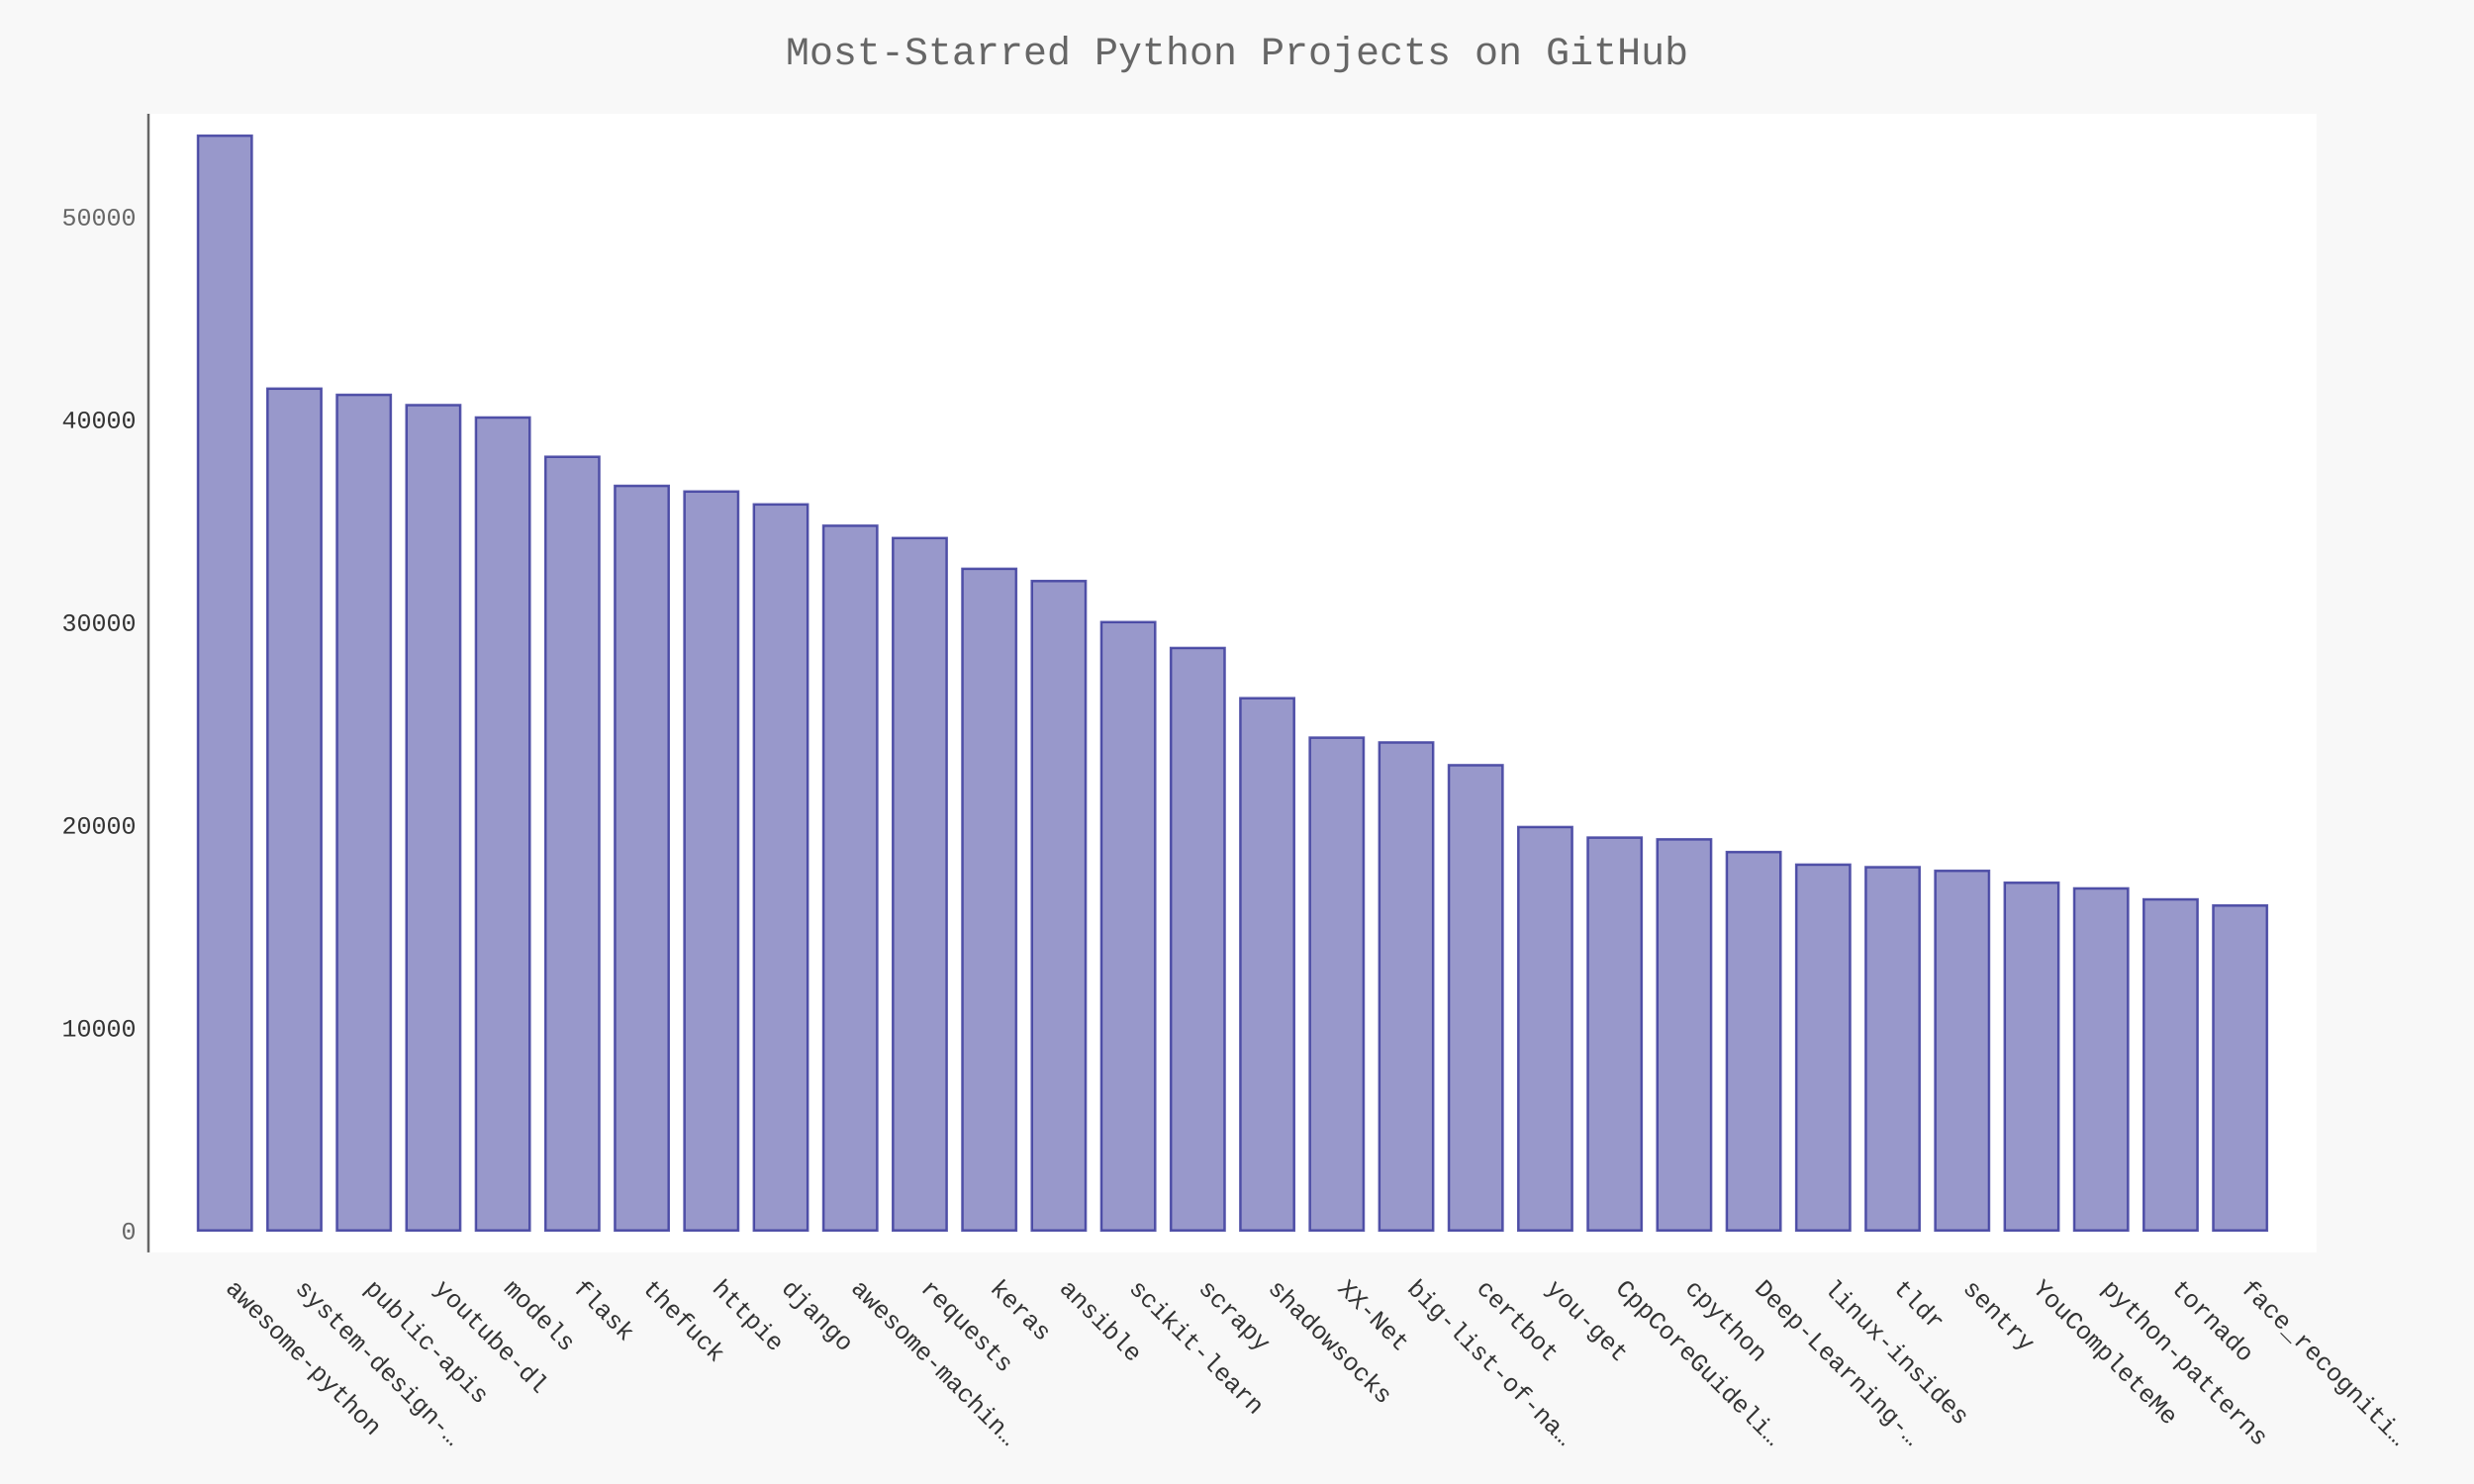
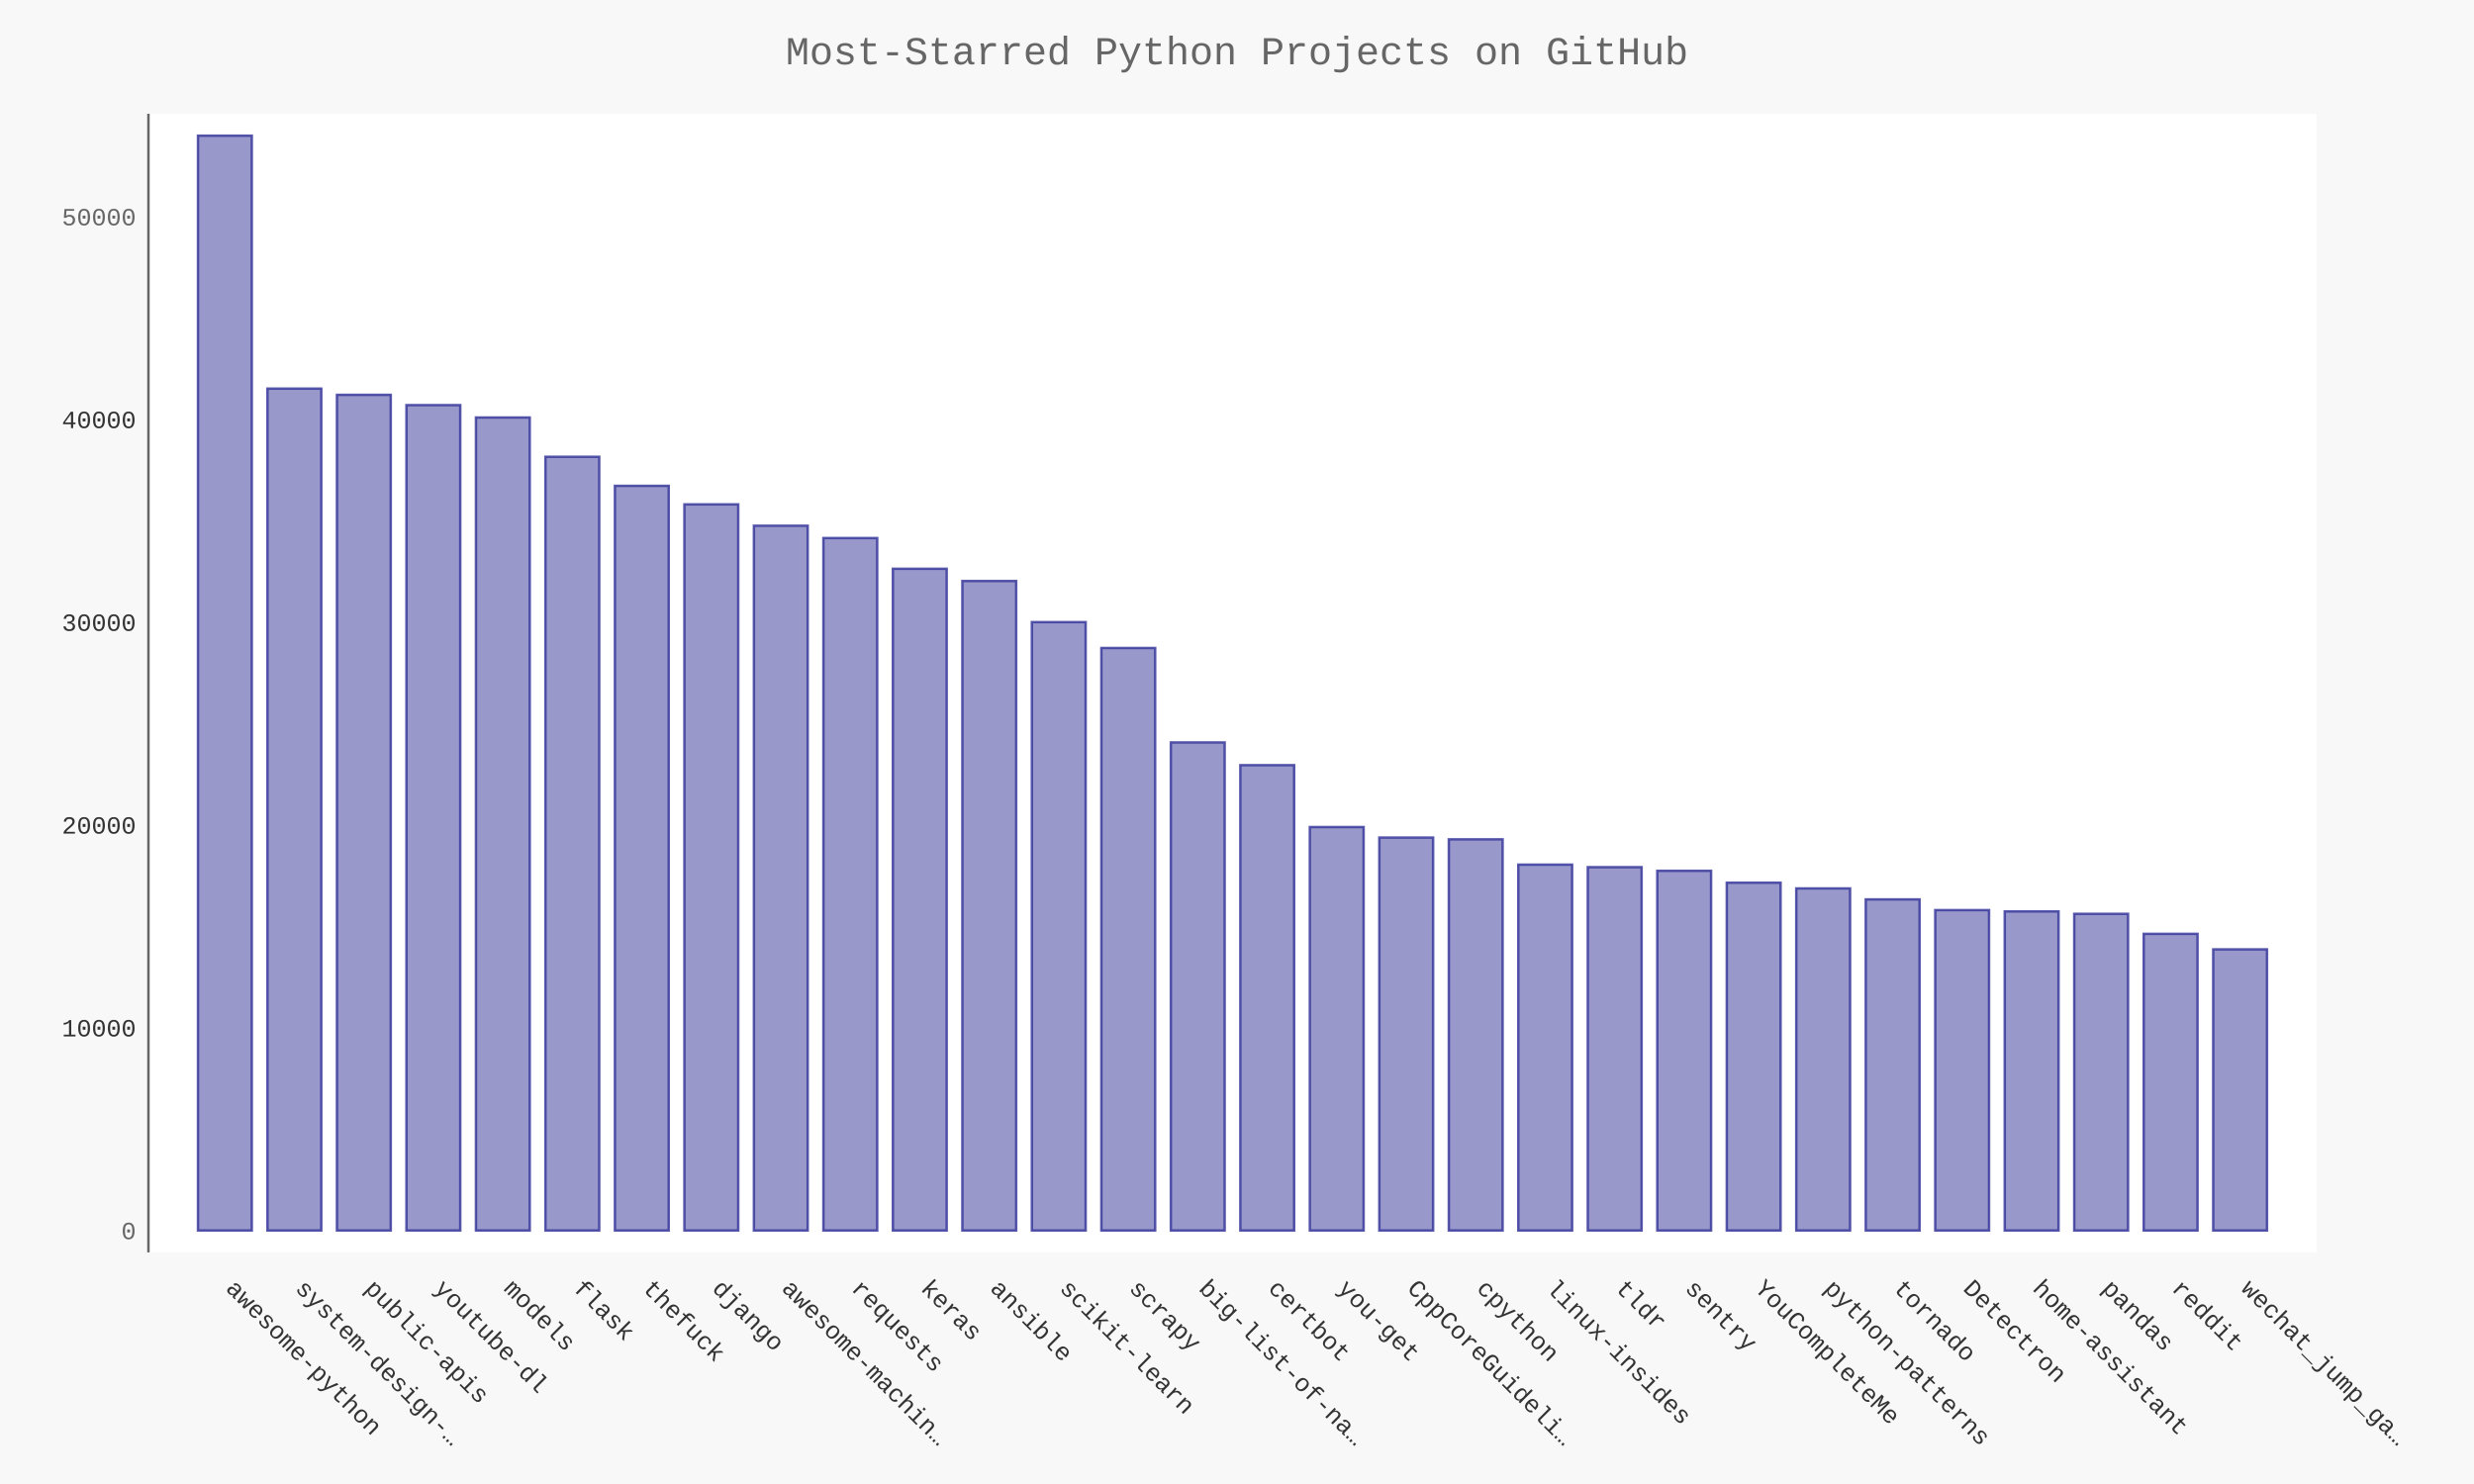
- <svg xmlns="http://www.w3.org/2000/svg" class="pygal-chart" id="chart-0101b696-01ca-40cf-8956-ef2290b2e78c" viewBox="0 0 1000 600">
+ <svg xmlns="http://www.w3.org/2000/svg" class="pygal-chart" id="chart-56f09577-743d-4d07-a0a9-187b34876a6e" viewBox="0 0 1000 600">
  <defs>
-     <style type="text/css">#chart-0101b696-01ca-40cf-8956-ef2290b2e78c{-webkit-user-select:none;-webkit-font-smoothing:antialiased;font-family:Consolas,"Liberation Mono",Menlo,Courier,monospace}#chart-0101b696-01ca-40cf-8956-ef2290b2e78c .title{font-family:Consolas,"Liberation Mono",Menlo,Courier,monospace;font-size:16px}#chart-0101b696-01ca-40cf-8956-ef2290b2e78c .legends .legend text{font-family:Consolas,"Liberation Mono",Menlo,Courier,monospace;font-size:14px}#chart-0101b696-01ca-40cf-8956-ef2290b2e78c .axis text{font-family:Consolas,"Liberation Mono",Menlo,Courier,monospace;font-size:10px}#chart-0101b696-01ca-40cf-8956-ef2290b2e78c .axis text.major{font-family:Consolas,"Liberation Mono",Menlo,Courier,monospace;font-size:10px}#chart-0101b696-01ca-40cf-8956-ef2290b2e78c .text-overlay text.value{font-family:Consolas,"Liberation Mono",Menlo,Courier,monospace;font-size:16px}#chart-0101b696-01ca-40cf-8956-ef2290b2e78c .text-overlay text.label{font-family:Consolas,"Liberation Mono",Menlo,Courier,monospace;font-size:10px}#chart-0101b696-01ca-40cf-8956-ef2290b2e78c .tooltip{font-family:Consolas,"Liberation Mono",Menlo,Courier,monospace;font-size:14px}#chart-0101b696-01ca-40cf-8956-ef2290b2e78c text.no_data{font-family:Consolas,"Liberation Mono",Menlo,Courier,monospace;font-size:64px}
- #chart-0101b696-01ca-40cf-8956-ef2290b2e78c{background-color:#f8f8f8}#chart-0101b696-01ca-40cf-8956-ef2290b2e78c path,#chart-0101b696-01ca-40cf-8956-ef2290b2e78c line,#chart-0101b696-01ca-40cf-8956-ef2290b2e78c rect,#chart-0101b696-01ca-40cf-8956-ef2290b2e78c circle{-webkit-transition:250ms ease-in;-moz-transition:250ms ease-in;transition:250ms ease-in}#chart-0101b696-01ca-40cf-8956-ef2290b2e78c .graph &gt; .background{fill:#f8f8f8}#chart-0101b696-01ca-40cf-8956-ef2290b2e78c .plot &gt; .background{fill:#ffffff}#chart-0101b696-01ca-40cf-8956-ef2290b2e78c .graph{fill:#333}#chart-0101b696-01ca-40cf-8956-ef2290b2e78c text.no_data{fill:#666}#chart-0101b696-01ca-40cf-8956-ef2290b2e78c .title{fill:#666}#chart-0101b696-01ca-40cf-8956-ef2290b2e78c .legends .legend text{fill:#333}#chart-0101b696-01ca-40cf-8956-ef2290b2e78c .legends .legend:hover text{fill:#666}#chart-0101b696-01ca-40cf-8956-ef2290b2e78c .axis .line{stroke:#666}#chart-0101b696-01ca-40cf-8956-ef2290b2e78c .axis .guide.line{stroke:rgba(0,0,0,0.5)}#chart-0101b696-01ca-40cf-8956-ef2290b2e78c .axis .major.line{stroke:#333}#chart-0101b696-01ca-40cf-8956-ef2290b2e78c .axis text.major{fill:#666}#chart-0101b696-01ca-40cf-8956-ef2290b2e78c .axis.y .guides:hover .guide.line,#chart-0101b696-01ca-40cf-8956-ef2290b2e78c .line-graph .axis.x .guides:hover .guide.line,#chart-0101b696-01ca-40cf-8956-ef2290b2e78c .stackedline-graph .axis.x .guides:hover .guide.line,#chart-0101b696-01ca-40cf-8956-ef2290b2e78c .xy-graph .axis.x .guides:hover .guide.line{stroke:#666}#chart-0101b696-01ca-40cf-8956-ef2290b2e78c .axis .guides:hover text{fill:#666}#chart-0101b696-01ca-40cf-8956-ef2290b2e78c .reactive{fill-opacity:.5;stroke-opacity:.8}#chart-0101b696-01ca-40cf-8956-ef2290b2e78c .ci{stroke:#333}#chart-0101b696-01ca-40cf-8956-ef2290b2e78c .reactive.active,#chart-0101b696-01ca-40cf-8956-ef2290b2e78c .active .reactive{fill-opacity:.9;stroke-opacity:.9;stroke-width:4}#chart-0101b696-01ca-40cf-8956-ef2290b2e78c .ci .reactive.active{stroke-width:1.5}#chart-0101b696-01ca-40cf-8956-ef2290b2e78c .series text{fill:#666}#chart-0101b696-01ca-40cf-8956-ef2290b2e78c .tooltip rect{fill:#ffffff;stroke:#666;-webkit-transition:opacity 250ms ease-in;-moz-transition:opacity 250ms ease-in;transition:opacity 250ms ease-in}#chart-0101b696-01ca-40cf-8956-ef2290b2e78c .tooltip .label{fill:#333}#chart-0101b696-01ca-40cf-8956-ef2290b2e78c .tooltip .label{fill:#333}#chart-0101b696-01ca-40cf-8956-ef2290b2e78c .tooltip .legend{font-size:.8em;fill:rgba(0,0,0,0.5)}#chart-0101b696-01ca-40cf-8956-ef2290b2e78c .tooltip .x_label{font-size:.6em;fill:#666}#chart-0101b696-01ca-40cf-8956-ef2290b2e78c .tooltip .xlink{font-size:.5em;text-decoration:underline}#chart-0101b696-01ca-40cf-8956-ef2290b2e78c .tooltip .value{font-size:1.5em}#chart-0101b696-01ca-40cf-8956-ef2290b2e78c .bound{font-size:.5em}#chart-0101b696-01ca-40cf-8956-ef2290b2e78c .max-value{font-size:.75em;fill:rgba(0,0,0,0.5)}#chart-0101b696-01ca-40cf-8956-ef2290b2e78c .map-element{fill:#ffffff;stroke:rgba(0,0,0,0.5) !important}#chart-0101b696-01ca-40cf-8956-ef2290b2e78c .map-element .reactive{fill-opacity:inherit;stroke-opacity:inherit}#chart-0101b696-01ca-40cf-8956-ef2290b2e78c .color-0,#chart-0101b696-01ca-40cf-8956-ef2290b2e78c .color-0 a:visited{stroke:#333399;fill:#333399}#chart-0101b696-01ca-40cf-8956-ef2290b2e78c .text-overlay .color-0 text{fill:black}
- #chart-0101b696-01ca-40cf-8956-ef2290b2e78c text.no_data{text-anchor:middle}#chart-0101b696-01ca-40cf-8956-ef2290b2e78c .guide.line{fill:none}#chart-0101b696-01ca-40cf-8956-ef2290b2e78c .centered{text-anchor:middle}#chart-0101b696-01ca-40cf-8956-ef2290b2e78c .title{text-anchor:middle}#chart-0101b696-01ca-40cf-8956-ef2290b2e78c .legends .legend text{fill-opacity:1}#chart-0101b696-01ca-40cf-8956-ef2290b2e78c .axis.x text{text-anchor:middle}#chart-0101b696-01ca-40cf-8956-ef2290b2e78c .axis.x:not(.web) text[transform]{text-anchor:start}#chart-0101b696-01ca-40cf-8956-ef2290b2e78c .axis.x:not(.web) text[transform].backwards{text-anchor:end}#chart-0101b696-01ca-40cf-8956-ef2290b2e78c .axis.y text{text-anchor:end}#chart-0101b696-01ca-40cf-8956-ef2290b2e78c .axis.y text[transform].backwards{text-anchor:start}#chart-0101b696-01ca-40cf-8956-ef2290b2e78c .axis.y2 text{text-anchor:start}#chart-0101b696-01ca-40cf-8956-ef2290b2e78c .axis.y2 text[transform].backwards{text-anchor:end}#chart-0101b696-01ca-40cf-8956-ef2290b2e78c .axis .guide.line{stroke-dasharray:4,4}#chart-0101b696-01ca-40cf-8956-ef2290b2e78c .axis .major.guide.line{stroke-dasharray:6,6}#chart-0101b696-01ca-40cf-8956-ef2290b2e78c .horizontal .axis.y .guide.line,#chart-0101b696-01ca-40cf-8956-ef2290b2e78c .horizontal .axis.y2 .guide.line,#chart-0101b696-01ca-40cf-8956-ef2290b2e78c .vertical .axis.x .guide.line{opacity:0}#chart-0101b696-01ca-40cf-8956-ef2290b2e78c .horizontal .axis.always_show .guide.line,#chart-0101b696-01ca-40cf-8956-ef2290b2e78c .vertical .axis.always_show .guide.line{opacity:1 !important}#chart-0101b696-01ca-40cf-8956-ef2290b2e78c .axis.y .guides:hover .guide.line,#chart-0101b696-01ca-40cf-8956-ef2290b2e78c .axis.y2 .guides:hover .guide.line,#chart-0101b696-01ca-40cf-8956-ef2290b2e78c .axis.x .guides:hover .guide.line{opacity:1}#chart-0101b696-01ca-40cf-8956-ef2290b2e78c .axis .guides:hover text{opacity:1}#chart-0101b696-01ca-40cf-8956-ef2290b2e78c .nofill{fill:none}#chart-0101b696-01ca-40cf-8956-ef2290b2e78c .subtle-fill{fill-opacity:.2}#chart-0101b696-01ca-40cf-8956-ef2290b2e78c .dot{stroke-width:1px;fill-opacity:1}#chart-0101b696-01ca-40cf-8956-ef2290b2e78c .dot.active{stroke-width:5px}#chart-0101b696-01ca-40cf-8956-ef2290b2e78c .dot.negative{fill:transparent}#chart-0101b696-01ca-40cf-8956-ef2290b2e78c text,#chart-0101b696-01ca-40cf-8956-ef2290b2e78c tspan{stroke:none !important}#chart-0101b696-01ca-40cf-8956-ef2290b2e78c .series text.active{opacity:1}#chart-0101b696-01ca-40cf-8956-ef2290b2e78c .tooltip rect{fill-opacity:.95;stroke-width:.5}#chart-0101b696-01ca-40cf-8956-ef2290b2e78c .tooltip text{fill-opacity:1}#chart-0101b696-01ca-40cf-8956-ef2290b2e78c .showable{visibility:hidden}#chart-0101b696-01ca-40cf-8956-ef2290b2e78c .showable.shown{visibility:visible}#chart-0101b696-01ca-40cf-8956-ef2290b2e78c .gauge-background{fill:rgba(229,229,229,1);stroke:none}#chart-0101b696-01ca-40cf-8956-ef2290b2e78c .bg-lines{stroke:#f8f8f8;stroke-width:2px}</style>
+     <style type="text/css">#chart-56f09577-743d-4d07-a0a9-187b34876a6e{-webkit-user-select:none;-webkit-font-smoothing:antialiased;font-family:Consolas,"Liberation Mono",Menlo,Courier,monospace}#chart-56f09577-743d-4d07-a0a9-187b34876a6e .title{font-family:Consolas,"Liberation Mono",Menlo,Courier,monospace;font-size:16px}#chart-56f09577-743d-4d07-a0a9-187b34876a6e .legends .legend text{font-family:Consolas,"Liberation Mono",Menlo,Courier,monospace;font-size:14px}#chart-56f09577-743d-4d07-a0a9-187b34876a6e .axis text{font-family:Consolas,"Liberation Mono",Menlo,Courier,monospace;font-size:10px}#chart-56f09577-743d-4d07-a0a9-187b34876a6e .axis text.major{font-family:Consolas,"Liberation Mono",Menlo,Courier,monospace;font-size:10px}#chart-56f09577-743d-4d07-a0a9-187b34876a6e .text-overlay text.value{font-family:Consolas,"Liberation Mono",Menlo,Courier,monospace;font-size:16px}#chart-56f09577-743d-4d07-a0a9-187b34876a6e .text-overlay text.label{font-family:Consolas,"Liberation Mono",Menlo,Courier,monospace;font-size:10px}#chart-56f09577-743d-4d07-a0a9-187b34876a6e .tooltip{font-family:Consolas,"Liberation Mono",Menlo,Courier,monospace;font-size:14px}#chart-56f09577-743d-4d07-a0a9-187b34876a6e text.no_data{font-family:Consolas,"Liberation Mono",Menlo,Courier,monospace;font-size:64px}
+ #chart-56f09577-743d-4d07-a0a9-187b34876a6e{background-color:#f8f8f8}#chart-56f09577-743d-4d07-a0a9-187b34876a6e path,#chart-56f09577-743d-4d07-a0a9-187b34876a6e line,#chart-56f09577-743d-4d07-a0a9-187b34876a6e rect,#chart-56f09577-743d-4d07-a0a9-187b34876a6e circle{-webkit-transition:250ms ease-in;-moz-transition:250ms ease-in;transition:250ms ease-in}#chart-56f09577-743d-4d07-a0a9-187b34876a6e .graph &gt; .background{fill:#f8f8f8}#chart-56f09577-743d-4d07-a0a9-187b34876a6e .plot &gt; .background{fill:#ffffff}#chart-56f09577-743d-4d07-a0a9-187b34876a6e .graph{fill:#333}#chart-56f09577-743d-4d07-a0a9-187b34876a6e text.no_data{fill:#666}#chart-56f09577-743d-4d07-a0a9-187b34876a6e .title{fill:#666}#chart-56f09577-743d-4d07-a0a9-187b34876a6e .legends .legend text{fill:#333}#chart-56f09577-743d-4d07-a0a9-187b34876a6e .legends .legend:hover text{fill:#666}#chart-56f09577-743d-4d07-a0a9-187b34876a6e .axis .line{stroke:#666}#chart-56f09577-743d-4d07-a0a9-187b34876a6e .axis .guide.line{stroke:rgba(0,0,0,0.5)}#chart-56f09577-743d-4d07-a0a9-187b34876a6e .axis .major.line{stroke:#333}#chart-56f09577-743d-4d07-a0a9-187b34876a6e .axis text.major{fill:#666}#chart-56f09577-743d-4d07-a0a9-187b34876a6e .axis.y .guides:hover .guide.line,#chart-56f09577-743d-4d07-a0a9-187b34876a6e .line-graph .axis.x .guides:hover .guide.line,#chart-56f09577-743d-4d07-a0a9-187b34876a6e .stackedline-graph .axis.x .guides:hover .guide.line,#chart-56f09577-743d-4d07-a0a9-187b34876a6e .xy-graph .axis.x .guides:hover .guide.line{stroke:#666}#chart-56f09577-743d-4d07-a0a9-187b34876a6e .axis .guides:hover text{fill:#666}#chart-56f09577-743d-4d07-a0a9-187b34876a6e .reactive{fill-opacity:.5;stroke-opacity:.8}#chart-56f09577-743d-4d07-a0a9-187b34876a6e .ci{stroke:#333}#chart-56f09577-743d-4d07-a0a9-187b34876a6e .reactive.active,#chart-56f09577-743d-4d07-a0a9-187b34876a6e .active .reactive{fill-opacity:.9;stroke-opacity:.9;stroke-width:4}#chart-56f09577-743d-4d07-a0a9-187b34876a6e .ci .reactive.active{stroke-width:1.5}#chart-56f09577-743d-4d07-a0a9-187b34876a6e .series text{fill:#666}#chart-56f09577-743d-4d07-a0a9-187b34876a6e .tooltip rect{fill:#ffffff;stroke:#666;-webkit-transition:opacity 250ms ease-in;-moz-transition:opacity 250ms ease-in;transition:opacity 250ms ease-in}#chart-56f09577-743d-4d07-a0a9-187b34876a6e .tooltip .label{fill:#333}#chart-56f09577-743d-4d07-a0a9-187b34876a6e .tooltip .label{fill:#333}#chart-56f09577-743d-4d07-a0a9-187b34876a6e .tooltip .legend{font-size:.8em;fill:rgba(0,0,0,0.5)}#chart-56f09577-743d-4d07-a0a9-187b34876a6e .tooltip .x_label{font-size:.6em;fill:#666}#chart-56f09577-743d-4d07-a0a9-187b34876a6e .tooltip .xlink{font-size:.5em;text-decoration:underline}#chart-56f09577-743d-4d07-a0a9-187b34876a6e .tooltip .value{font-size:1.5em}#chart-56f09577-743d-4d07-a0a9-187b34876a6e .bound{font-size:.5em}#chart-56f09577-743d-4d07-a0a9-187b34876a6e .max-value{font-size:.75em;fill:rgba(0,0,0,0.5)}#chart-56f09577-743d-4d07-a0a9-187b34876a6e .map-element{fill:#ffffff;stroke:rgba(0,0,0,0.5) !important}#chart-56f09577-743d-4d07-a0a9-187b34876a6e .map-element .reactive{fill-opacity:inherit;stroke-opacity:inherit}#chart-56f09577-743d-4d07-a0a9-187b34876a6e .color-0,#chart-56f09577-743d-4d07-a0a9-187b34876a6e .color-0 a:visited{stroke:#333399;fill:#333399}#chart-56f09577-743d-4d07-a0a9-187b34876a6e .text-overlay .color-0 text{fill:black}
+ #chart-56f09577-743d-4d07-a0a9-187b34876a6e text.no_data{text-anchor:middle}#chart-56f09577-743d-4d07-a0a9-187b34876a6e .guide.line{fill:none}#chart-56f09577-743d-4d07-a0a9-187b34876a6e .centered{text-anchor:middle}#chart-56f09577-743d-4d07-a0a9-187b34876a6e .title{text-anchor:middle}#chart-56f09577-743d-4d07-a0a9-187b34876a6e .legends .legend text{fill-opacity:1}#chart-56f09577-743d-4d07-a0a9-187b34876a6e .axis.x text{text-anchor:middle}#chart-56f09577-743d-4d07-a0a9-187b34876a6e .axis.x:not(.web) text[transform]{text-anchor:start}#chart-56f09577-743d-4d07-a0a9-187b34876a6e .axis.x:not(.web) text[transform].backwards{text-anchor:end}#chart-56f09577-743d-4d07-a0a9-187b34876a6e .axis.y text{text-anchor:end}#chart-56f09577-743d-4d07-a0a9-187b34876a6e .axis.y text[transform].backwards{text-anchor:start}#chart-56f09577-743d-4d07-a0a9-187b34876a6e .axis.y2 text{text-anchor:start}#chart-56f09577-743d-4d07-a0a9-187b34876a6e .axis.y2 text[transform].backwards{text-anchor:end}#chart-56f09577-743d-4d07-a0a9-187b34876a6e .axis .guide.line{stroke-dasharray:4,4}#chart-56f09577-743d-4d07-a0a9-187b34876a6e .axis .major.guide.line{stroke-dasharray:6,6}#chart-56f09577-743d-4d07-a0a9-187b34876a6e .horizontal .axis.y .guide.line,#chart-56f09577-743d-4d07-a0a9-187b34876a6e .horizontal .axis.y2 .guide.line,#chart-56f09577-743d-4d07-a0a9-187b34876a6e .vertical .axis.x .guide.line{opacity:0}#chart-56f09577-743d-4d07-a0a9-187b34876a6e .horizontal .axis.always_show .guide.line,#chart-56f09577-743d-4d07-a0a9-187b34876a6e .vertical .axis.always_show .guide.line{opacity:1 !important}#chart-56f09577-743d-4d07-a0a9-187b34876a6e .axis.y .guides:hover .guide.line,#chart-56f09577-743d-4d07-a0a9-187b34876a6e .axis.y2 .guides:hover .guide.line,#chart-56f09577-743d-4d07-a0a9-187b34876a6e .axis.x .guides:hover .guide.line{opacity:1}#chart-56f09577-743d-4d07-a0a9-187b34876a6e .axis .guides:hover text{opacity:1}#chart-56f09577-743d-4d07-a0a9-187b34876a6e .nofill{fill:none}#chart-56f09577-743d-4d07-a0a9-187b34876a6e .subtle-fill{fill-opacity:.2}#chart-56f09577-743d-4d07-a0a9-187b34876a6e .dot{stroke-width:1px;fill-opacity:1}#chart-56f09577-743d-4d07-a0a9-187b34876a6e .dot.active{stroke-width:5px}#chart-56f09577-743d-4d07-a0a9-187b34876a6e .dot.negative{fill:transparent}#chart-56f09577-743d-4d07-a0a9-187b34876a6e text,#chart-56f09577-743d-4d07-a0a9-187b34876a6e tspan{stroke:none !important}#chart-56f09577-743d-4d07-a0a9-187b34876a6e .series text.active{opacity:1}#chart-56f09577-743d-4d07-a0a9-187b34876a6e .tooltip rect{fill-opacity:.95;stroke-width:.5}#chart-56f09577-743d-4d07-a0a9-187b34876a6e .tooltip text{fill-opacity:1}#chart-56f09577-743d-4d07-a0a9-187b34876a6e .showable{visibility:hidden}#chart-56f09577-743d-4d07-a0a9-187b34876a6e .showable.shown{visibility:visible}#chart-56f09577-743d-4d07-a0a9-187b34876a6e .gauge-background{fill:rgba(229,229,229,1);stroke:none}#chart-56f09577-743d-4d07-a0a9-187b34876a6e .bg-lines{stroke:#f8f8f8;stroke-width:2px}</style>
  </defs>
  <g class="graph bar-graph vertical">
    <rect class="background" height="600" width="1000" x="0" y="0" />
    <g class="plot" transform="translate(60, 46)">
      <rect class="background" height="460.36" width="876.36" x="0" y="0" />
      <g class="axis y">
        <g class="guides">
          <text class="major" x="-5" y="455.007">0</text>
        </g>
        <g class="guides">
-           <text class="" x="-5" y="373.025">10000</text>
-         </g>
-         <g class="guides">
-           <text class="" x="-5" y="291.043">20000</text>
-         </g>
-         <g class="guides">
-           <text class="" x="-5" y="209.061">30000</text>
-         </g>
-         <g class="guides">
-           <text class="" x="-5" y="127.079">40000</text>
-         </g>
-         <g class="guides">
-           <text class="major" x="-5" y="45.097">50000</text>
+           <text class="" x="-5" y="373.027">10000</text>
+         </g>
+         <g class="guides">
+           <text class="" x="-5" y="291.046">20000</text>
+         </g>
+         <g class="guides">
+           <text class="" x="-5" y="209.066">30000</text>
+         </g>
+         <g class="guides">
+           <text class="" x="-5" y="127.085">40000</text>
+         </g>
+         <g class="guides">
+           <text class="major" x="-5" y="45.104">50000</text>
        </g>
      </g>
      <g class="axis x">
        <path class="line" d="M0 0 v460.36" />
        <g class="guides">
          <path class="guide line" d="M30.897 0 v460.36" />
          <text class="" transform="rotate(45 30.89732 475.3604)" x="30.897" y="475.36">awesome-python</text>
        </g>
        <g class="guides">
          <path class="guide line" d="M58.986 0 v460.36" />
          <text class="" transform="rotate(45 58.9858 475.3604)" x="58.986" y="475.36">system-design-…</text>
        </g>
        <g class="guides">
          <path class="guide line" d="M87.074 0 v460.36" />
          <text class="" transform="rotate(45 87.07427 475.3604)" x="87.074" y="475.36">public-apis</text>
        </g>
        <g class="guides">
          <path class="guide line" d="M115.163 0 v460.36" />
          <text class="" transform="rotate(45 115.1627 475.3604)" x="115.163" y="475.36">youtube-dl</text>
        </g>
        <g class="guides">
          <path class="guide line" d="M143.251 0 v460.36" />
          <text class="" transform="rotate(45 143.2512 475.3604)" x="143.251" y="475.36">models</text>
        </g>
        <g class="guides">
          <path class="guide line" d="M171.34 0 v460.36" />
          <text class="" transform="rotate(45 171.3397 475.3604)" x="171.34" y="475.36">flask</text>
        </g>
        <g class="guides">
          <path class="guide line" d="M199.428 0 v460.36" />
          <text class="" transform="rotate(45 199.4282 475.3604)" x="199.428" y="475.36">thefuck</text>
        </g>
        <g class="guides">
          <path class="guide line" d="M227.517 0 v460.36" />
-           <text class="" transform="rotate(45 227.5166 475.3604)" x="227.517" y="475.36">httpie</text>
+           <text class="" transform="rotate(45 227.5166 475.3604)" x="227.517" y="475.36">django</text>
        </g>
        <g class="guides">
          <path class="guide line" d="M255.605 0 v460.36" />
-           <text class="" transform="rotate(45 255.6051 475.3604)" x="255.605" y="475.36">django</text>
+           <text class="" transform="rotate(45 255.6051 475.3604)" x="255.605" y="475.36">awesome-machin…</text>
        </g>
        <g class="guides">
          <path class="guide line" d="M283.694 0 v460.36" />
-           <text class="" transform="rotate(45 283.6936 475.3604)" x="283.694" y="475.36">awesome-machin…</text>
+           <text class="" transform="rotate(45 283.6936 475.3604)" x="283.694" y="475.36">requests</text>
        </g>
        <g class="guides">
          <path class="guide line" d="M311.782 0 v460.36" />
-           <text class="" transform="rotate(45 311.7821 475.3604)" x="311.782" y="475.36">requests</text>
+           <text class="" transform="rotate(45 311.7821 475.3604)" x="311.782" y="475.36">keras</text>
        </g>
        <g class="guides">
          <path class="guide line" d="M339.871 0 v460.36" />
-           <text class="" transform="rotate(45 339.8705 475.3604)" x="339.871" y="475.36">keras</text>
+           <text class="" transform="rotate(45 339.8705 475.3604)" x="339.871" y="475.36">ansible</text>
        </g>
        <g class="guides">
          <path class="guide line" d="M367.959 0 v460.36" />
-           <text class="" transform="rotate(45 367.959 475.3604)" x="367.959" y="475.36">ansible</text>
+           <text class="" transform="rotate(45 367.959 475.3604)" x="367.959" y="475.36">scikit-learn</text>
        </g>
        <g class="guides">
          <path class="guide line" d="M396.047 0 v460.36" />
-           <text class="" transform="rotate(45 396.0475 475.3604)" x="396.047" y="475.36">scikit-learn</text>
+           <text class="" transform="rotate(45 396.0475 475.3604)" x="396.047" y="475.36">scrapy</text>
        </g>
        <g class="guides">
          <path class="guide line" d="M424.136 0 v460.36" />
-           <text class="" transform="rotate(45 424.136 475.3604)" x="424.136" y="475.36">scrapy</text>
+           <text class="" transform="rotate(45 424.136 475.3604)" x="424.136" y="475.36">big-list-of-na…</text>
        </g>
        <g class="guides">
          <path class="guide line" d="M452.224 0 v460.36" />
-           <text class="" transform="rotate(45 452.2244 475.3604)" x="452.224" y="475.36">shadowsocks</text>
+           <text class="" transform="rotate(45 452.2244 475.3604)" x="452.224" y="475.36">certbot</text>
        </g>
        <g class="guides">
          <path class="guide line" d="M480.313 0 v460.36" />
-           <text class="" transform="rotate(45 480.3129 475.3604)" x="480.313" y="475.36">XX-Net</text>
+           <text class="" transform="rotate(45 480.3129 475.3604)" x="480.313" y="475.36">you-get</text>
        </g>
        <g class="guides">
          <path class="guide line" d="M508.401 0 v460.36" />
-           <text class="" transform="rotate(45 508.4014 475.3604)" x="508.401" y="475.36">big-list-of-na…</text>
+           <text class="" transform="rotate(45 508.4014 475.3604)" x="508.401" y="475.36">CppCoreGuideli…</text>
        </g>
        <g class="guides">
          <path class="guide line" d="M536.49 0 v460.36" />
-           <text class="" transform="rotate(45 536.4899 475.3604)" x="536.49" y="475.36">certbot</text>
+           <text class="" transform="rotate(45 536.4899 475.3604)" x="536.49" y="475.36">cpython</text>
        </g>
        <g class="guides">
          <path class="guide line" d="M564.578 0 v460.36" />
-           <text class="" transform="rotate(45 564.5783 475.3604)" x="564.578" y="475.36">you-get</text>
+           <text class="" transform="rotate(45 564.5783 475.3604)" x="564.578" y="475.36">linux-insides</text>
        </g>
        <g class="guides">
          <path class="guide line" d="M592.667 0 v460.36" />
-           <text class="" transform="rotate(45 592.6668 475.3604)" x="592.667" y="475.36">CppCoreGuideli…</text>
+           <text class="" transform="rotate(45 592.6668 475.3604)" x="592.667" y="475.36">tldr</text>
        </g>
        <g class="guides">
          <path class="guide line" d="M620.755 0 v460.36" />
-           <text class="" transform="rotate(45 620.7553 475.3604)" x="620.755" y="475.36">cpython</text>
+           <text class="" transform="rotate(45 620.7553 475.3604)" x="620.755" y="475.36">sentry</text>
        </g>
        <g class="guides">
          <path class="guide line" d="M648.844 0 v460.36" />
-           <text class="" transform="rotate(45 648.8438 475.3604)" x="648.844" y="475.36">Deep-Learning-…</text>
+           <text class="" transform="rotate(45 648.8438 475.3604)" x="648.844" y="475.36">YouCompleteMe</text>
        </g>
        <g class="guides">
          <path class="guide line" d="M676.932 0 v460.36" />
-           <text class="" transform="rotate(45 676.9322 475.3604)" x="676.932" y="475.36">linux-insides</text>
+           <text class="" transform="rotate(45 676.9322 475.3604)" x="676.932" y="475.36">python-patterns</text>
        </g>
        <g class="guides">
          <path class="guide line" d="M705.021 0 v460.36" />
-           <text class="" transform="rotate(45 705.0207 475.3604)" x="705.021" y="475.36">tldr</text>
+           <text class="" transform="rotate(45 705.0207 475.3604)" x="705.021" y="475.36">tornado</text>
        </g>
        <g class="guides">
          <path class="guide line" d="M733.109 0 v460.36" />
-           <text class="" transform="rotate(45 733.1092 475.3604)" x="733.109" y="475.36">sentry</text>
+           <text class="" transform="rotate(45 733.1092 475.3604)" x="733.109" y="475.36">Detectron</text>
        </g>
        <g class="guides">
          <path class="guide line" d="M761.198 0 v460.36" />
-           <text class="" transform="rotate(45 761.1976 475.3604)" x="761.198" y="475.36">YouCompleteMe</text>
+           <text class="" transform="rotate(45 761.1976 475.3604)" x="761.198" y="475.36">home-assistant</text>
        </g>
        <g class="guides">
          <path class="guide line" d="M789.286 0 v460.36" />
-           <text class="" transform="rotate(45 789.2861 475.3604)" x="789.286" y="475.36">python-patterns</text>
+           <text class="" transform="rotate(45 789.2861 475.3604)" x="789.286" y="475.36">pandas</text>
        </g>
        <g class="guides">
          <path class="guide line" d="M817.375 0 v460.36" />
-           <text class="" transform="rotate(45 817.3746 475.3604)" x="817.375" y="475.36">tornado</text>
+           <text class="" transform="rotate(45 817.3746 475.3604)" x="817.375" y="475.36">reddit</text>
        </g>
        <g class="guides">
          <path class="guide line" d="M845.463 0 v460.36" />
-           <text class="" transform="rotate(45 845.4631 475.3604)" x="845.463" y="475.36">face_recogniti…</text>
+           <text class="" transform="rotate(45 845.4631 475.3604)" x="845.463" y="475.36">wechat_jump_ga…</text>
        </g>
      </g>
      <g class="series serie-0 color-0">
        <g class="bars">
          <g class="bar">
            <rect class="rect reactive tooltip-trigger" height="442.654" rx="0" ry="0" width="21.752" x="20.021" y="8.853" />
          </g>
          <g class="bar">
-             <rect class="rect reactive tooltip-trigger" height="340.382" rx="0" ry="0" width="21.752" x="48.11" y="111.126" />
-           </g>
-           <g class="bar">
-             <rect class="rect reactive tooltip-trigger" height="337.881" rx="0" ry="0" width="21.752" x="76.198" y="113.626" />
-           </g>
-           <g class="bar">
-             <rect class="rect reactive tooltip-trigger" height="333.725" rx="0" ry="0" width="21.752" x="104.287" y="117.783" />
-           </g>
-           <g class="bar">
-             <rect class="rect reactive tooltip-trigger" height="328.715" rx="0" ry="0" width="21.752" x="132.375" y="122.792" />
-           </g>
-           <g class="bar">
-             <rect class="rect reactive tooltip-trigger" height="312.827" rx="0" ry="0" width="21.752" x="160.464" y="138.68" />
-           </g>
-           <g class="bar">
-             <rect class="rect reactive tooltip-trigger" height="301.079" rx="0" ry="0" width="21.752" x="188.552" y="150.428" />
-           </g>
-           <g class="bar">
-             <rect class="rect reactive tooltip-trigger" height="298.792" rx="0" ry="0" width="21.752" x="216.641" y="152.715" />
-           </g>
-           <g class="bar">
-             <rect class="rect reactive tooltip-trigger" height="293.578" rx="0" ry="0" width="21.752" x="244.729" y="157.929" />
-           </g>
-           <g class="bar">
-             <rect class="rect reactive tooltip-trigger" height="284.953" rx="0" ry="0" width="21.752" x="272.818" y="166.554" />
-           </g>
-           <g class="bar">
-             <rect class="rect reactive tooltip-trigger" height="279.969" rx="0" ry="0" width="21.752" x="300.906" y="171.538" />
-           </g>
-           <g class="bar">
-             <rect class="rect reactive tooltip-trigger" height="267.54" rx="0" ry="0" width="21.752" x="328.995" y="183.967" />
-           </g>
-           <g class="bar">
-             <rect class="rect reactive tooltip-trigger" height="262.605" rx="0" ry="0" width="21.752" x="357.083" y="188.902" />
-           </g>
-           <g class="bar">
-             <rect class="rect reactive tooltip-trigger" height="245.987" rx="0" ry="0" width="21.752" x="385.172" y="205.52" />
-           </g>
-           <g class="bar">
-             <rect class="rect reactive tooltip-trigger" height="235.518" rx="0" ry="0" width="21.752" x="413.26" y="215.989" />
-           </g>
-           <g class="bar">
-             <rect class="rect reactive tooltip-trigger" height="215.219" rx="0" ry="0" width="21.752" x="441.349" y="236.288" />
-           </g>
-           <g class="bar">
-             <rect class="rect reactive tooltip-trigger" height="199.274" rx="0" ry="0" width="21.752" x="469.437" y="252.233" />
-           </g>
-           <g class="bar">
-             <rect class="rect reactive tooltip-trigger" height="197.331" rx="0" ry="0" width="21.752" x="497.526" y="254.176" />
-           </g>
-           <g class="bar">
-             <rect class="rect reactive tooltip-trigger" height="188.141" rx="0" ry="0" width="21.752" x="525.614" y="263.367" />
-           </g>
-           <g class="bar">
-             <rect class="rect reactive tooltip-trigger" height="163.128" rx="0" ry="0" width="21.752" x="553.702" y="288.379" />
-           </g>
-           <g class="bar">
-             <rect class="rect reactive tooltip-trigger" height="158.873" rx="0" ry="0" width="21.752" x="581.791" y="292.634" />
-           </g>
-           <g class="bar">
-             <rect class="rect reactive tooltip-trigger" height="158.16" rx="0" ry="0" width="21.752" x="609.879" y="293.347" />
-           </g>
-           <g class="bar">
-             <rect class="rect reactive tooltip-trigger" height="153.028" rx="0" ry="0" width="21.752" x="637.968" y="298.479" />
-           </g>
-           <g class="bar">
-             <rect class="rect reactive tooltip-trigger" height="147.929" rx="0" ry="0" width="21.752" x="666.056" y="303.579" />
-           </g>
-           <g class="bar">
-             <rect class="rect reactive tooltip-trigger" height="146.904" rx="0" ry="0" width="21.752" x="694.145" y="304.604" />
-           </g>
-           <g class="bar">
-             <rect class="rect reactive tooltip-trigger" height="145.436" rx="0" ry="0" width="21.752" x="722.233" y="306.071" />
-           </g>
-           <g class="bar">
-             <rect class="rect reactive tooltip-trigger" height="140.616" rx="0" ry="0" width="21.752" x="750.322" y="310.892" />
-           </g>
-           <g class="bar">
-             <rect class="rect reactive tooltip-trigger" height="138.32" rx="0" ry="0" width="21.752" x="778.41" y="313.187" />
-           </g>
-           <g class="bar">
-             <rect class="rect reactive tooltip-trigger" height="133.885" rx="0" ry="0" width="21.752" x="806.499" y="317.622" />
-           </g>
-           <g class="bar">
-             <rect class="rect reactive tooltip-trigger" height="131.401" rx="0" ry="0" width="21.752" x="834.587" y="320.106" />
+             <rect class="rect reactive tooltip-trigger" height="340.392" rx="0" ry="0" width="21.752" x="48.11" y="111.116" />
+           </g>
+           <g class="bar">
+             <rect class="rect reactive tooltip-trigger" height="337.875" rx="0" ry="0" width="21.752" x="76.198" y="113.632" />
+           </g>
+           <g class="bar">
+             <rect class="rect reactive tooltip-trigger" height="333.718" rx="0" ry="0" width="21.752" x="104.287" y="117.789" />
+           </g>
+           <g class="bar">
+             <rect class="rect reactive tooltip-trigger" height="328.709" rx="0" ry="0" width="21.752" x="132.375" y="122.798" />
+           </g>
+           <g class="bar">
+             <rect class="rect reactive tooltip-trigger" height="312.83" rx="0" ry="0" width="21.752" x="160.464" y="138.678" />
+           </g>
+           <g class="bar">
+             <rect class="rect reactive tooltip-trigger" height="301.082" rx="0" ry="0" width="21.752" x="188.552" y="150.425" />
+           </g>
+           <g class="bar">
+             <rect class="rect reactive tooltip-trigger" height="293.589" rx="0" ry="0" width="21.752" x="216.641" y="157.918" />
+           </g>
+           <g class="bar">
+             <rect class="rect reactive tooltip-trigger" height="284.948" rx="0" ry="0" width="21.752" x="244.729" y="166.559" />
+           </g>
+           <g class="bar">
+             <rect class="rect reactive tooltip-trigger" height="279.972" rx="0" ry="0" width="21.752" x="272.818" y="171.535" />
+           </g>
+           <g class="bar">
+             <rect class="rect reactive tooltip-trigger" height="267.552" rx="0" ry="0" width="21.752" x="300.906" y="183.955" />
+           </g>
+           <g class="bar">
+             <rect class="rect reactive tooltip-trigger" height="262.6" rx="0" ry="0" width="21.752" x="328.995" y="188.907" />
+           </g>
+           <g class="bar">
+             <rect class="rect reactive tooltip-trigger" height="245.983" rx="0" ry="0" width="21.752" x="357.083" y="205.525" />
+           </g>
+           <g class="bar">
+             <rect class="rect reactive tooltip-trigger" height="235.522" rx="0" ry="0" width="21.752" x="385.172" y="215.985" />
+           </g>
+           <g class="bar">
+             <rect class="rect reactive tooltip-trigger" height="197.327" rx="0" ry="0" width="21.752" x="413.26" y="254.18" />
+           </g>
+           <g class="bar">
+             <rect class="rect reactive tooltip-trigger" height="188.145" rx="0" ry="0" width="21.752" x="441.349" y="263.362" />
+           </g>
+           <g class="bar">
+             <rect class="rect reactive tooltip-trigger" height="163.125" rx="0" ry="0" width="21.752" x="469.437" y="288.382" />
+           </g>
+           <g class="bar">
+             <rect class="rect reactive tooltip-trigger" height="158.87" rx="0" ry="0" width="21.752" x="497.526" y="292.637" />
+           </g>
+           <g class="bar">
+             <rect class="rect reactive tooltip-trigger" height="158.157" rx="0" ry="0" width="21.752" x="525.614" y="293.35" />
+           </g>
+           <g class="bar">
+             <rect class="rect reactive tooltip-trigger" height="147.926" rx="0" ry="0" width="21.752" x="553.702" y="303.582" />
+           </g>
+           <g class="bar">
+             <rect class="rect reactive tooltip-trigger" height="146.901" rx="0" ry="0" width="21.752" x="581.791" y="304.606" />
+           </g>
+           <g class="bar">
+             <rect class="rect reactive tooltip-trigger" height="145.434" rx="0" ry="0" width="21.752" x="609.879" y="306.074" />
+           </g>
+           <g class="bar">
+             <rect class="rect reactive tooltip-trigger" height="140.621" rx="0" ry="0" width="21.752" x="637.968" y="310.886" />
+           </g>
+           <g class="bar">
+             <rect class="rect reactive tooltip-trigger" height="138.318" rx="0" ry="0" width="21.752" x="666.056" y="313.19" />
+           </g>
+           <g class="bar">
+             <rect class="rect reactive tooltip-trigger" height="133.883" rx="0" ry="0" width="21.752" x="694.145" y="317.625" />
+           </g>
+           <g class="bar">
+             <rect class="rect reactive tooltip-trigger" height="129.546" rx="0" ry="0" width="21.752" x="722.233" y="321.962" />
+           </g>
+           <g class="bar">
+             <rect class="rect reactive tooltip-trigger" height="129.013" rx="0" ry="0" width="21.752" x="750.322" y="322.494" />
+           </g>
+           <g class="bar">
+             <rect class="rect reactive tooltip-trigger" height="128.037" rx="0" ry="0" width="21.752" x="778.41" y="323.47" />
+           </g>
+           <g class="bar">
+             <rect class="rect reactive tooltip-trigger" height="119.946" rx="0" ry="0" width="21.752" x="806.499" y="331.561" />
+           </g>
+           <g class="bar">
+             <rect class="rect reactive tooltip-trigger" height="113.666" rx="0" ry="0" width="21.752" x="834.587" y="337.841" />
          </g>
        </g>
      </g>
    </g>
    <g class="titles">
      <text class="title plot_title" x="500.0" y="26">Most-Starred Python Projects on GitHub</text>
    </g>
    <g class="plot overlay" transform="translate(60, 46)">
      <g class="series serie-0 color-0" />
    </g>
    <g class="plot text-overlay" transform="translate(60, 46)">
      <g class="series serie-0 color-0" />
    </g>
    <g class="plot tooltip-overlay" transform="translate(60, 46)">
      <g class="tooltip" style="opacity: 0" transform="translate(0 0)">
        <rect class="tooltip-box" height="0" rx="0" ry="0" width="0" />
        <g class="text" />
      </g>
    </g>
  </g>
</svg>
